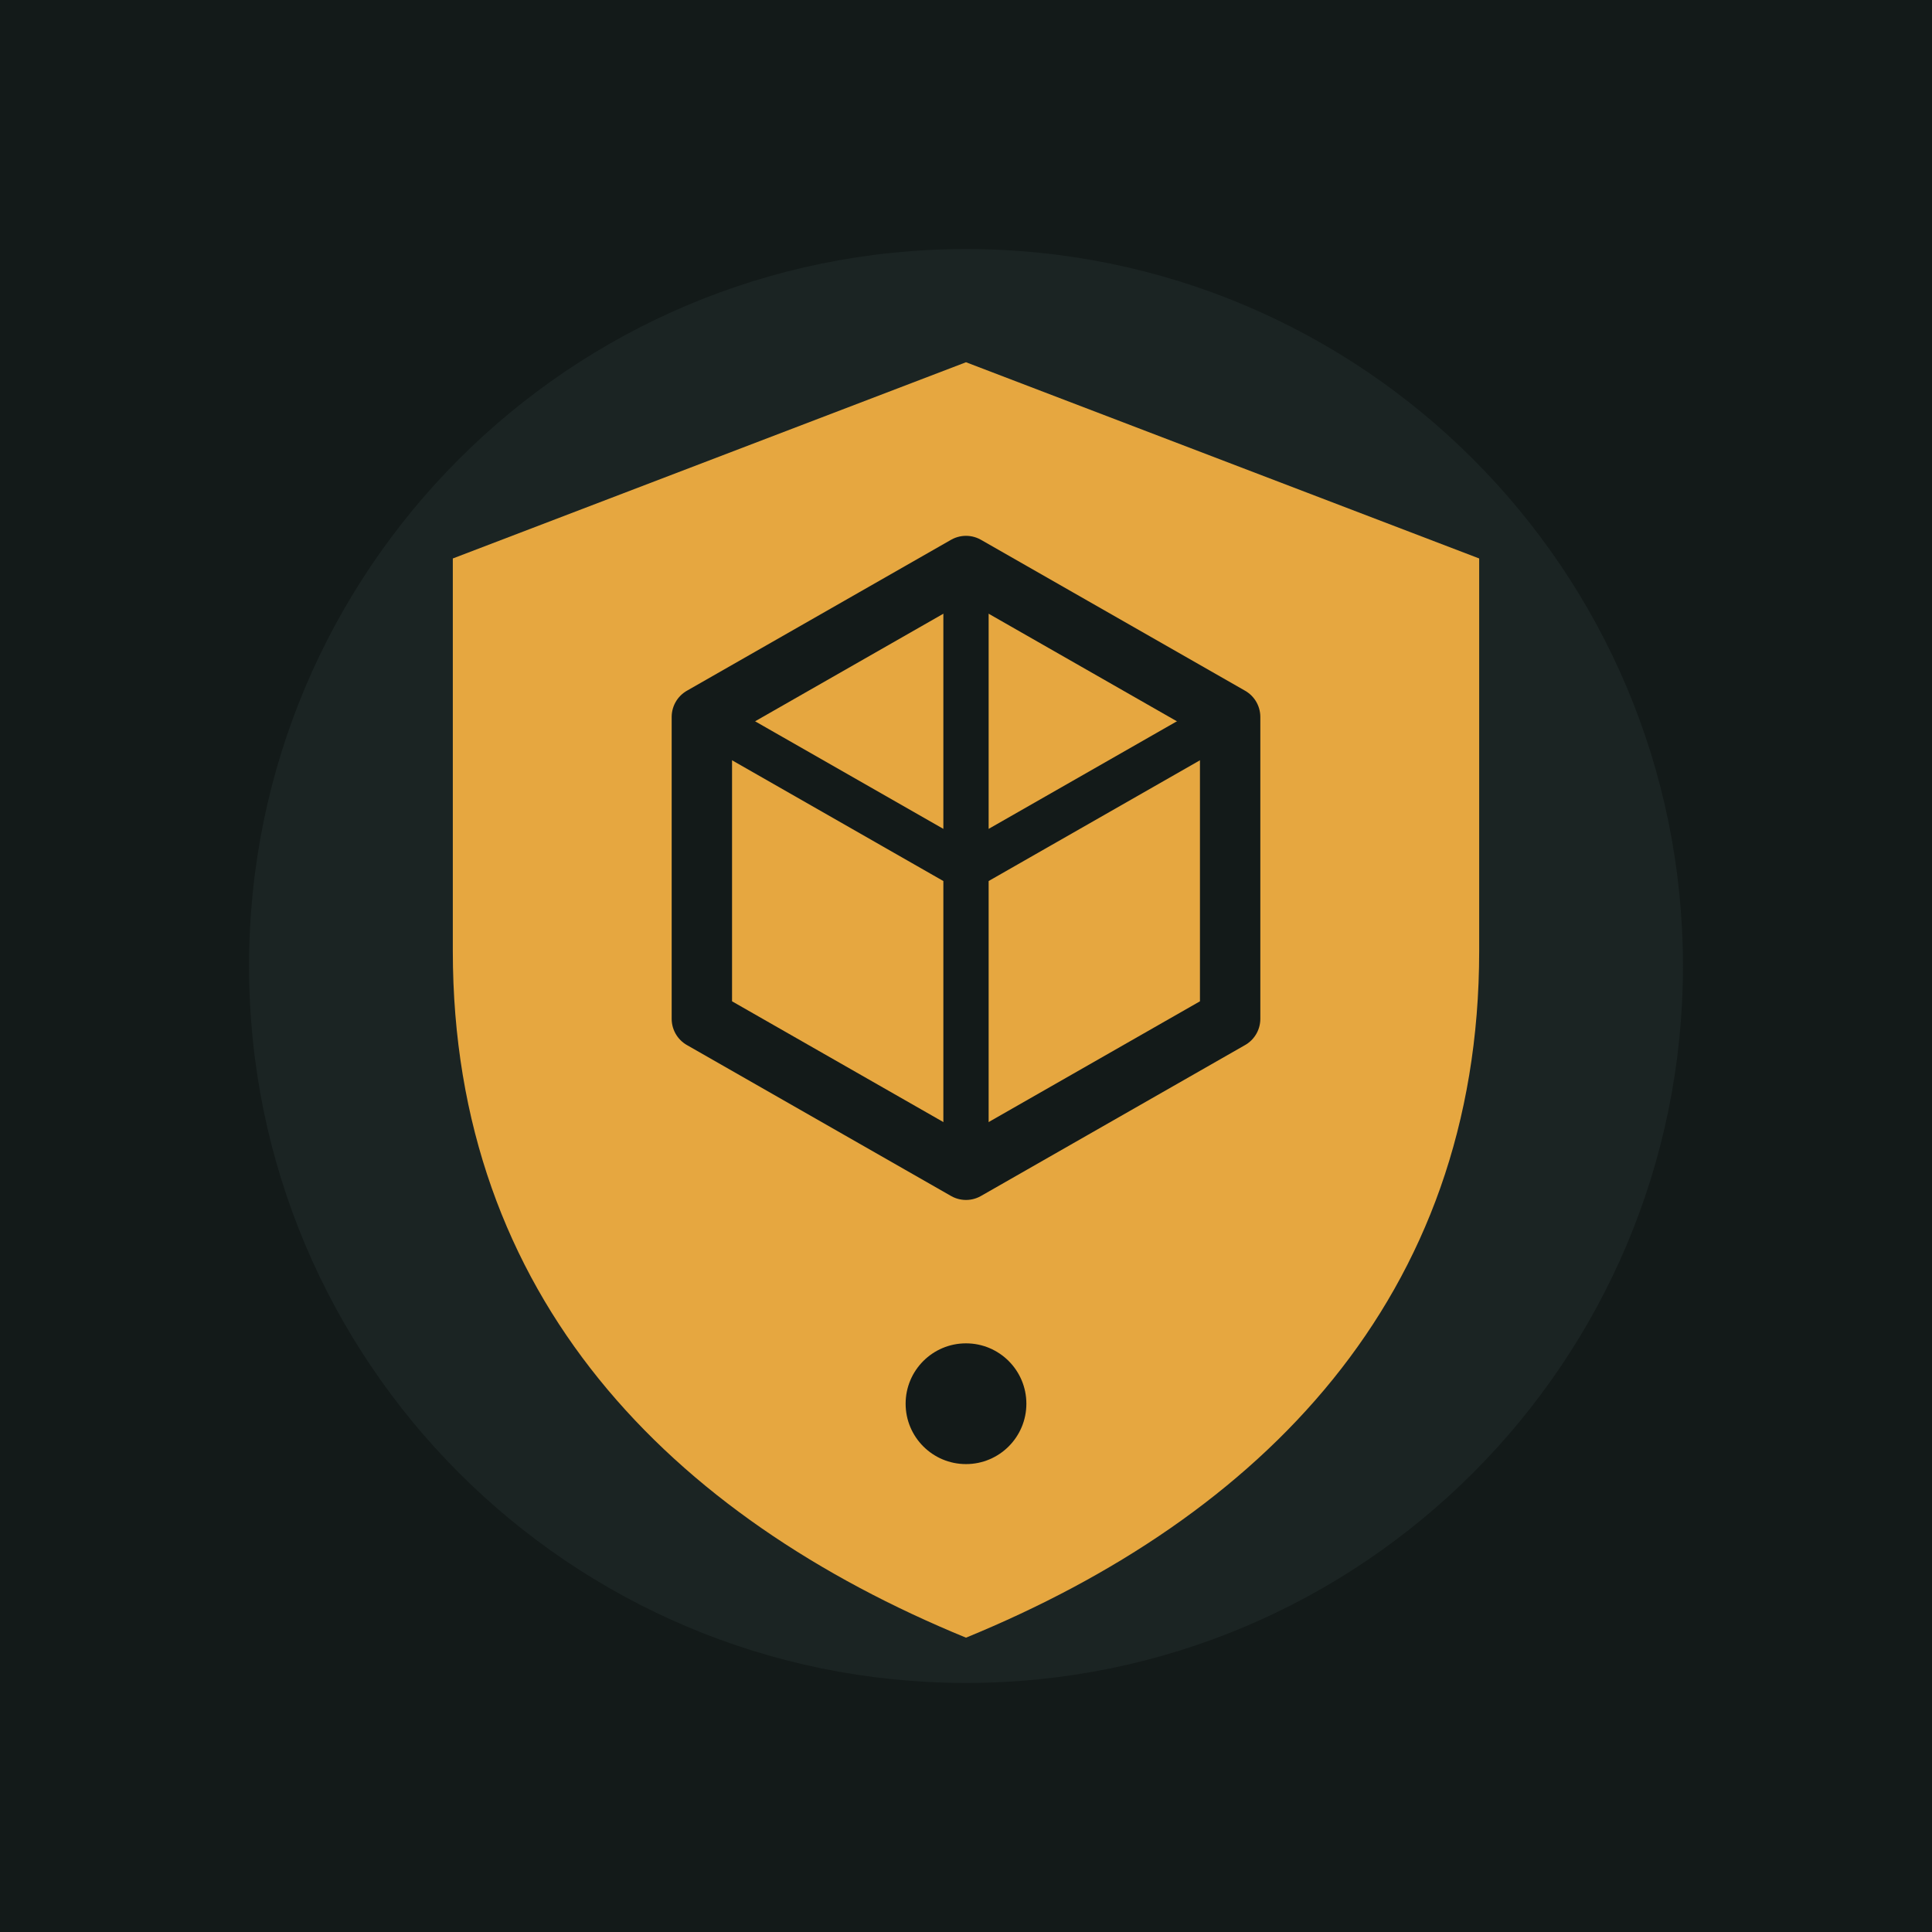
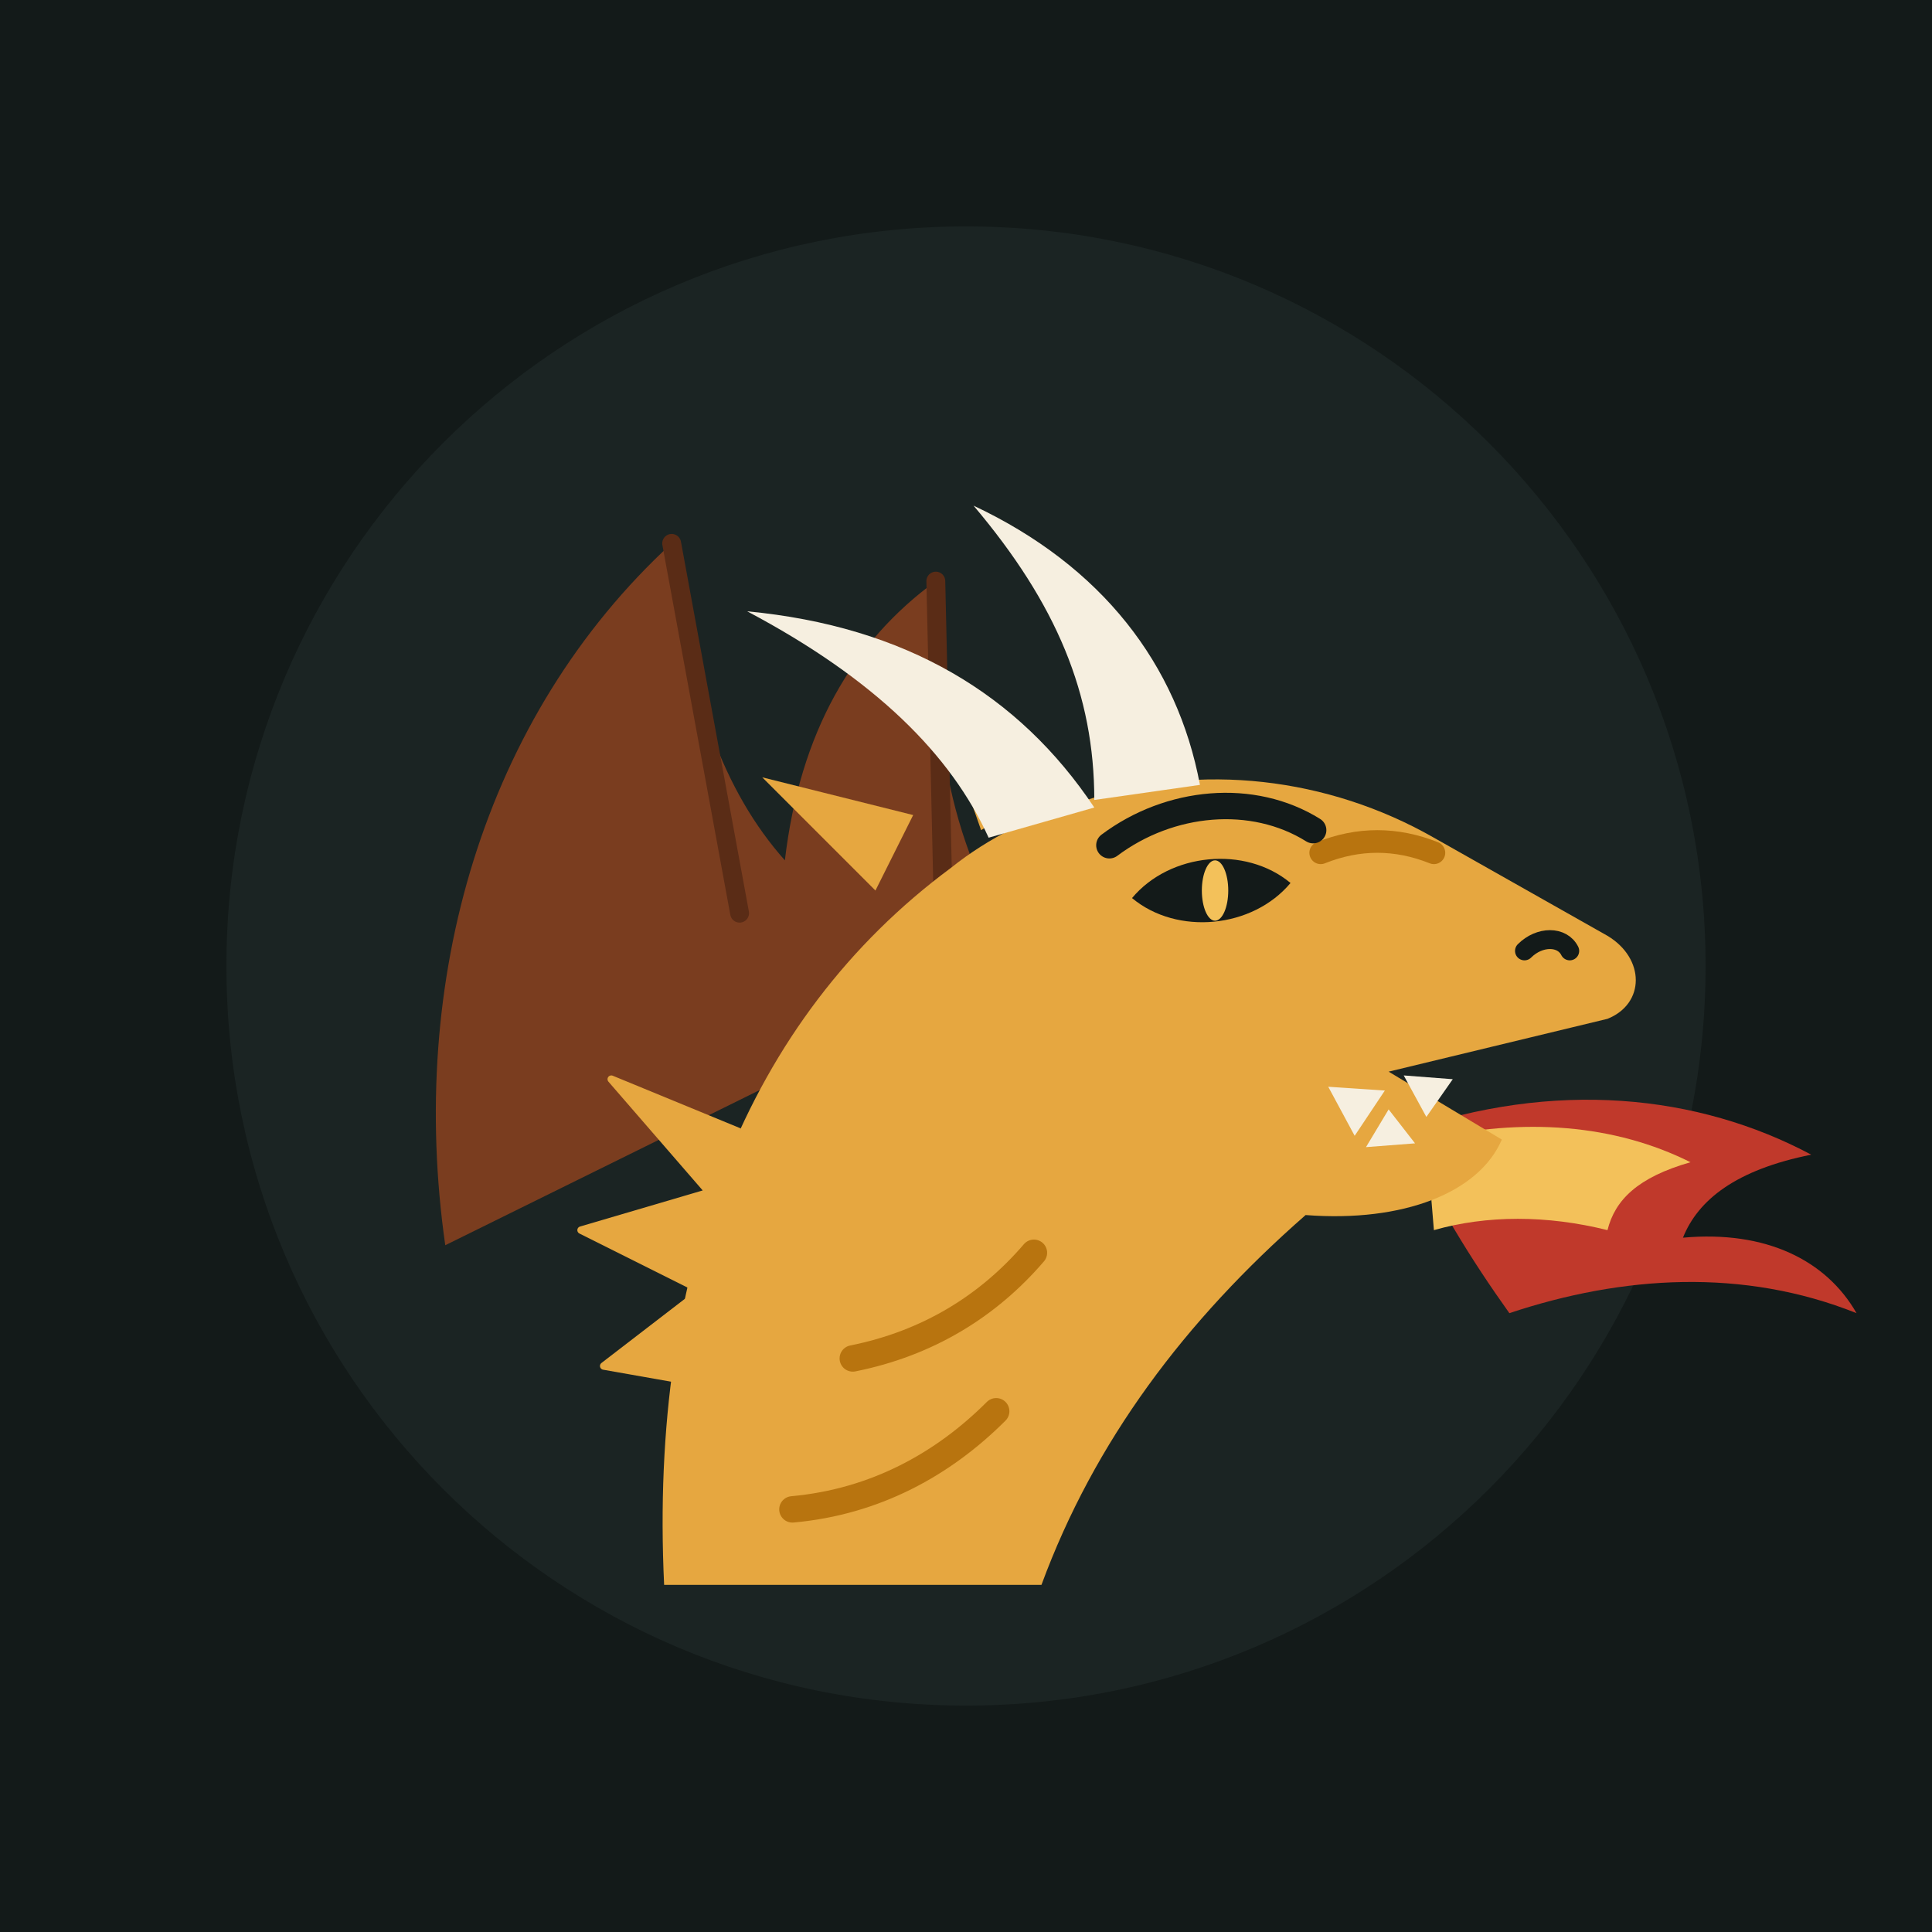
<svg xmlns="http://www.w3.org/2000/svg" viewBox="0 0 512 512">
  <rect width="512" height="512" fill="#131a19" />
-   <circle cx="256" cy="256" r="190" fill="#1b2423" />
-   <path d="M256 96l136 52v104c0 92-58 150-136 182-78-32-136-90-136-182V148z" fill="#e6a740" />
-   <path d="M256 150l70 40v80l-70 40-70-40v-80z" fill="none" stroke="#131a19" stroke-width="16" stroke-linejoin="round" />
-   <path d="M256 150v80M186 190l70 40 70-40M256 230v80" fill="none" stroke="#131a19" stroke-width="12" stroke-linejoin="round" stroke-linecap="round" />
-   <circle cx="256" cy="372" r="16" fill="#131a19" />
+   <circle cx="256" cy="256" r="196" fill="#1b2423" />
+   <path d="M118 330c-10-70 10-140 60-186 4 40 14 66 30 84 4-34 18-58 40-74-2 44 6 76 24 100z" fill="#7a3d1f" />
+   <path d="M178 144l18 98M248 154l2 88" stroke="#5a2c16" stroke-width="5" stroke-linecap="round" />
+   <path d="M372 300c40-14 78-10 108 6-20 4-30 12-34 22 22-2 38 6 46 20-30-12-62-10-92 0-10-14-20-30-28-48z" fill="#c0392b" />
+   <path d="M378 302c26-6 50-4 70 6-14 4-20 10-22 18-16-4-32-4-46 0z" fill="#f3c15a" />
+   <path d="M176 420c-4-84 22-150 76-190 10-8 22-14 36-18 30-10 64-6 92 10l46 26c10 6 10 18 0 22l-58 14 30 18c-6 14-26 22-52 20-32 28-56 60-70 98z" fill="#e6a740" />
+   <path d="M196 300l-34-14 26 30-34 10 32 16-26 20 34 6-16 26 30-4" fill="#e6a740" stroke="#e6a740" stroke-width="2" stroke-linejoin="round" />
+   <path d="M232 236l-30-30 40 10z M260 220l-14-40 30 30z" fill="#e6a740" />
+   <path d="M290 214c-20-30-50-48-92-52 34 18 54 38 64 60z" fill="#f6efe0" />
+   <path d="M318 208c-6-32-26-58-60-74 22 26 32 50 32 78z" fill="#f6efe0" />
+   <path d="M226 360c20-4 36-14 48-28M210 400c22-2 40-12 54-26" fill="none" stroke="#b8740f" stroke-width="7" stroke-linecap="round" />
+   <path d="M350 226c10-4 20-4 30 0" fill="none" stroke="#b8740f" stroke-width="6" stroke-linecap="round" />
+   <path d="M300 238c10-12 30-14 42-4-10 12-30 14-42 4z" fill="#131a19" />
+   <ellipse cx="322" cy="236" rx="3.5" ry="8" fill="#f3c15a" />
+   <path d="M294 224c16-12 38-14 54-4" fill="none" stroke="#131a19" stroke-width="7" stroke-linecap="round" />
+   <path d="M404 252c4-4 10-4 12 0" fill="none" stroke="#131a19" stroke-width="5" stroke-linecap="round" />
+   <path d="M352 288l7 13 8-12M372 285l6 11 7-10M362 304l6-10 7 9" fill="#f6efe0" />
</svg>
